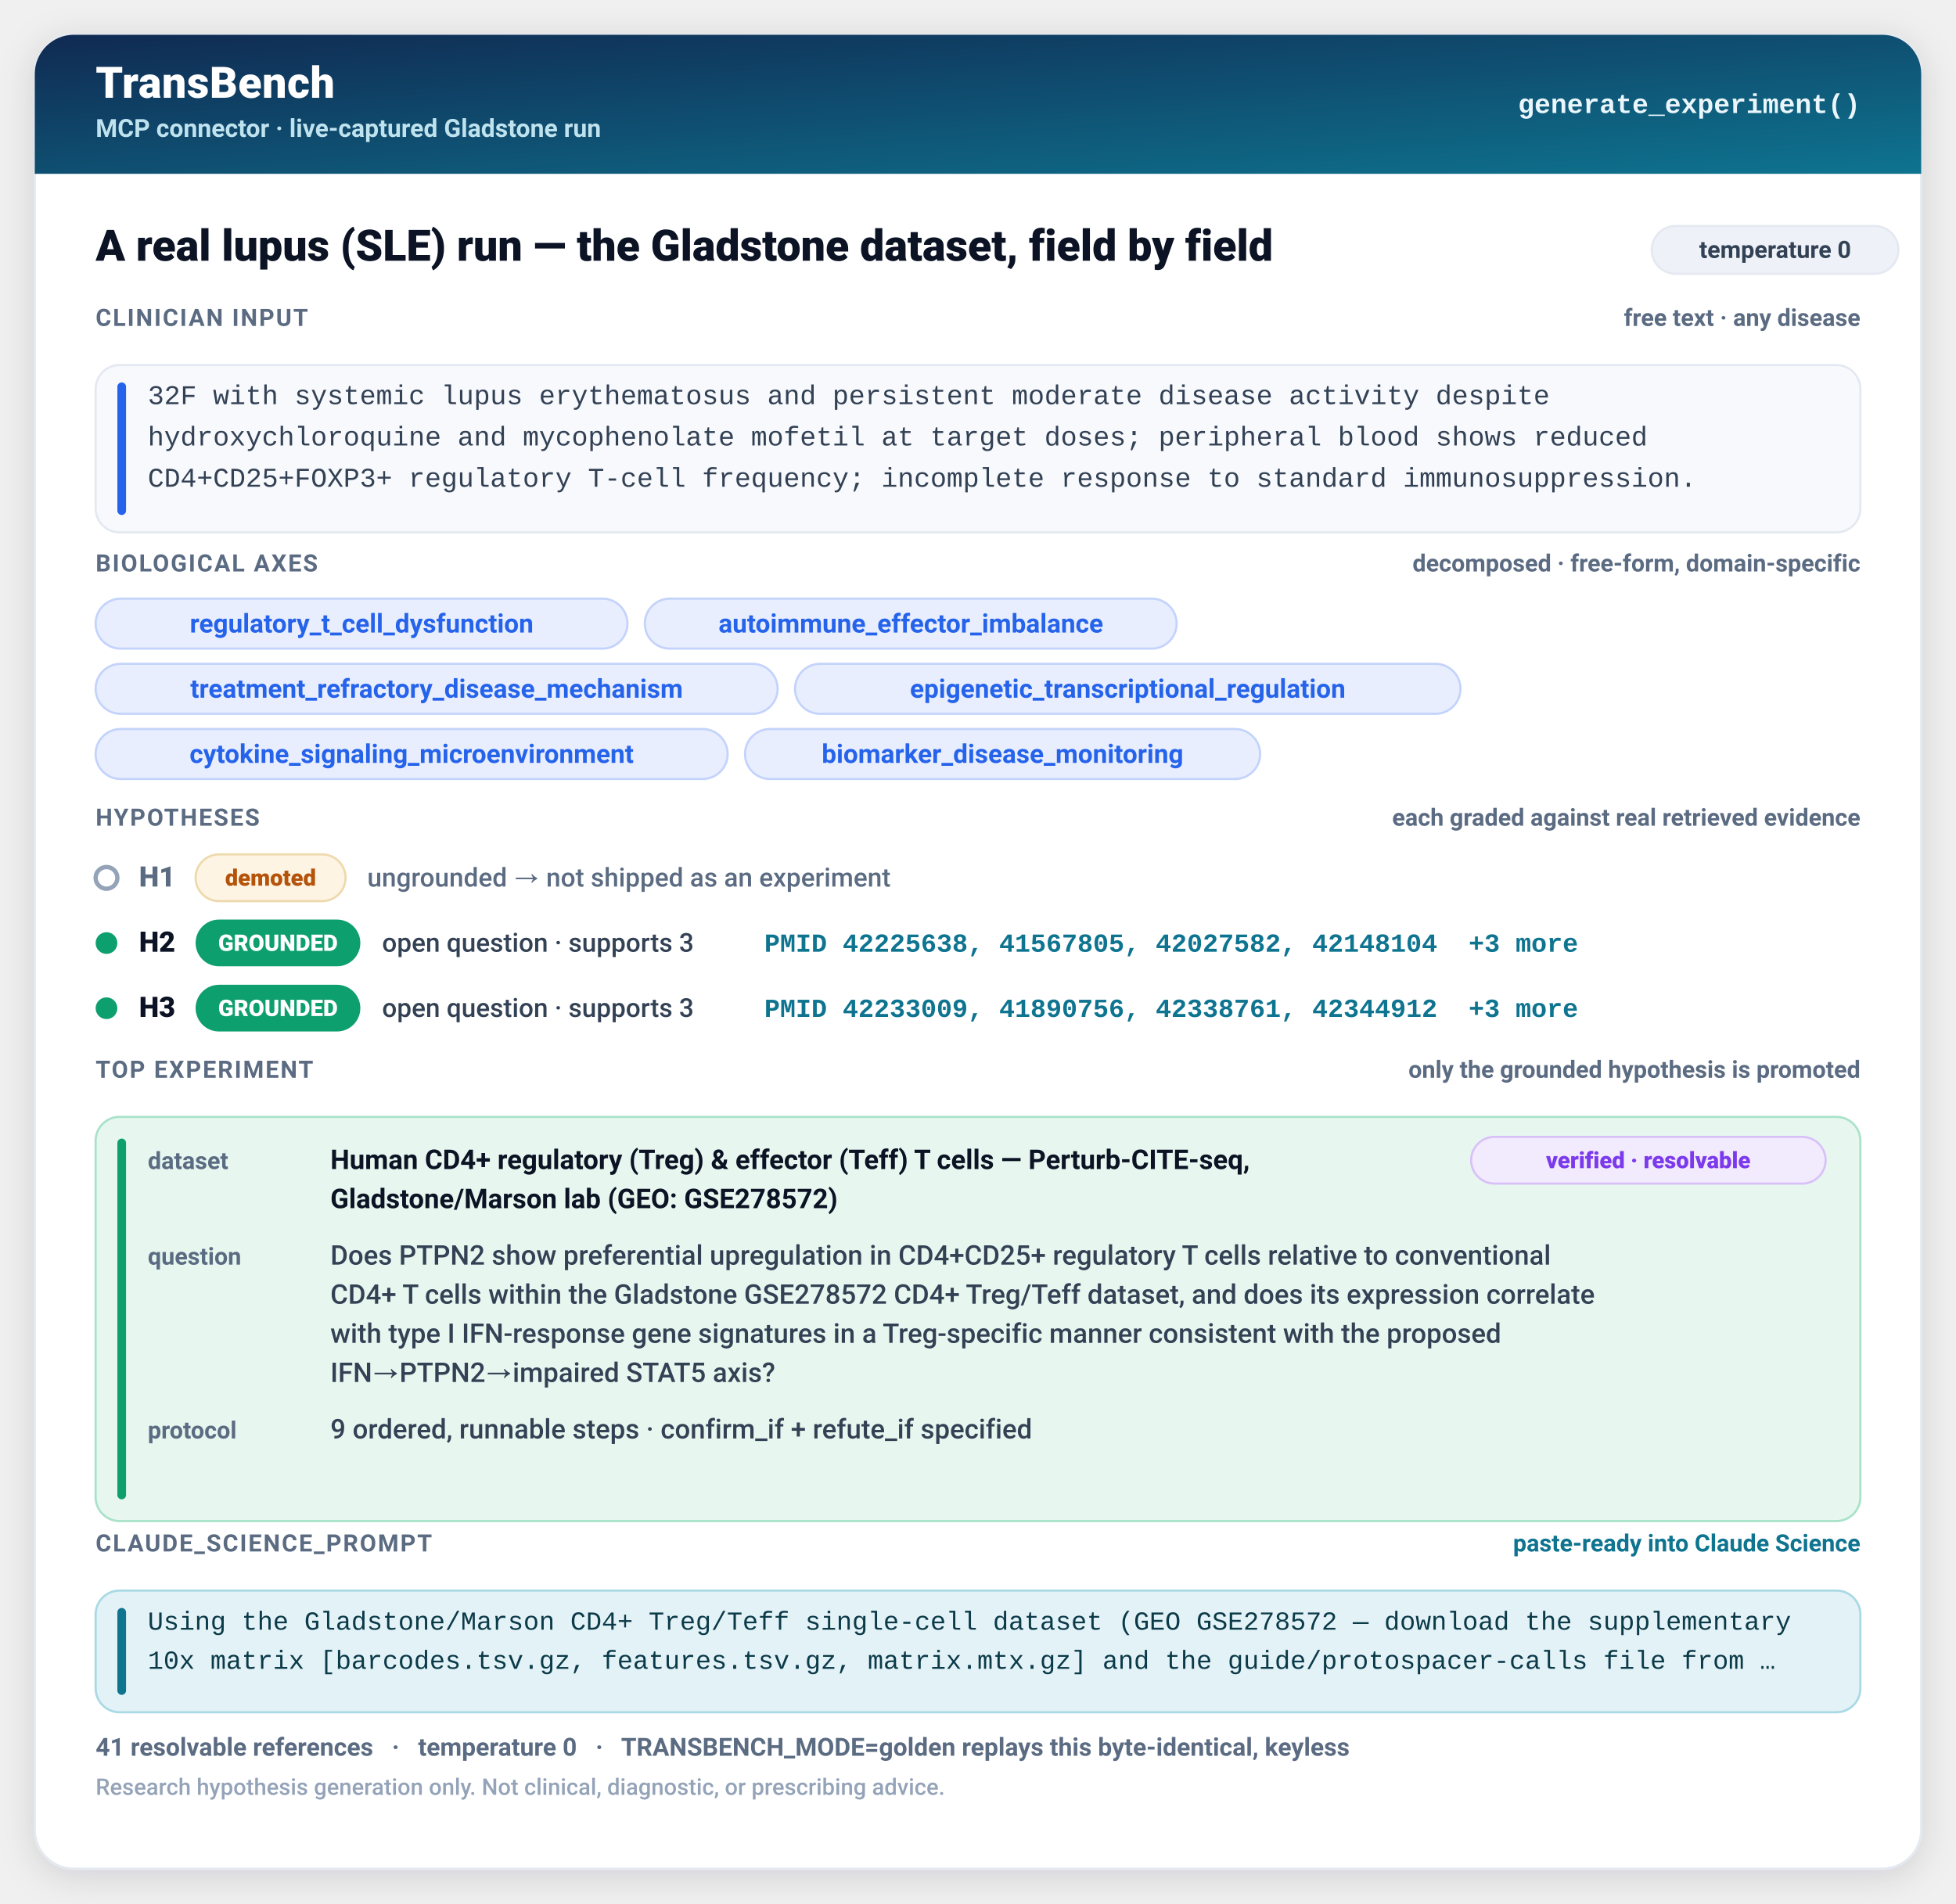
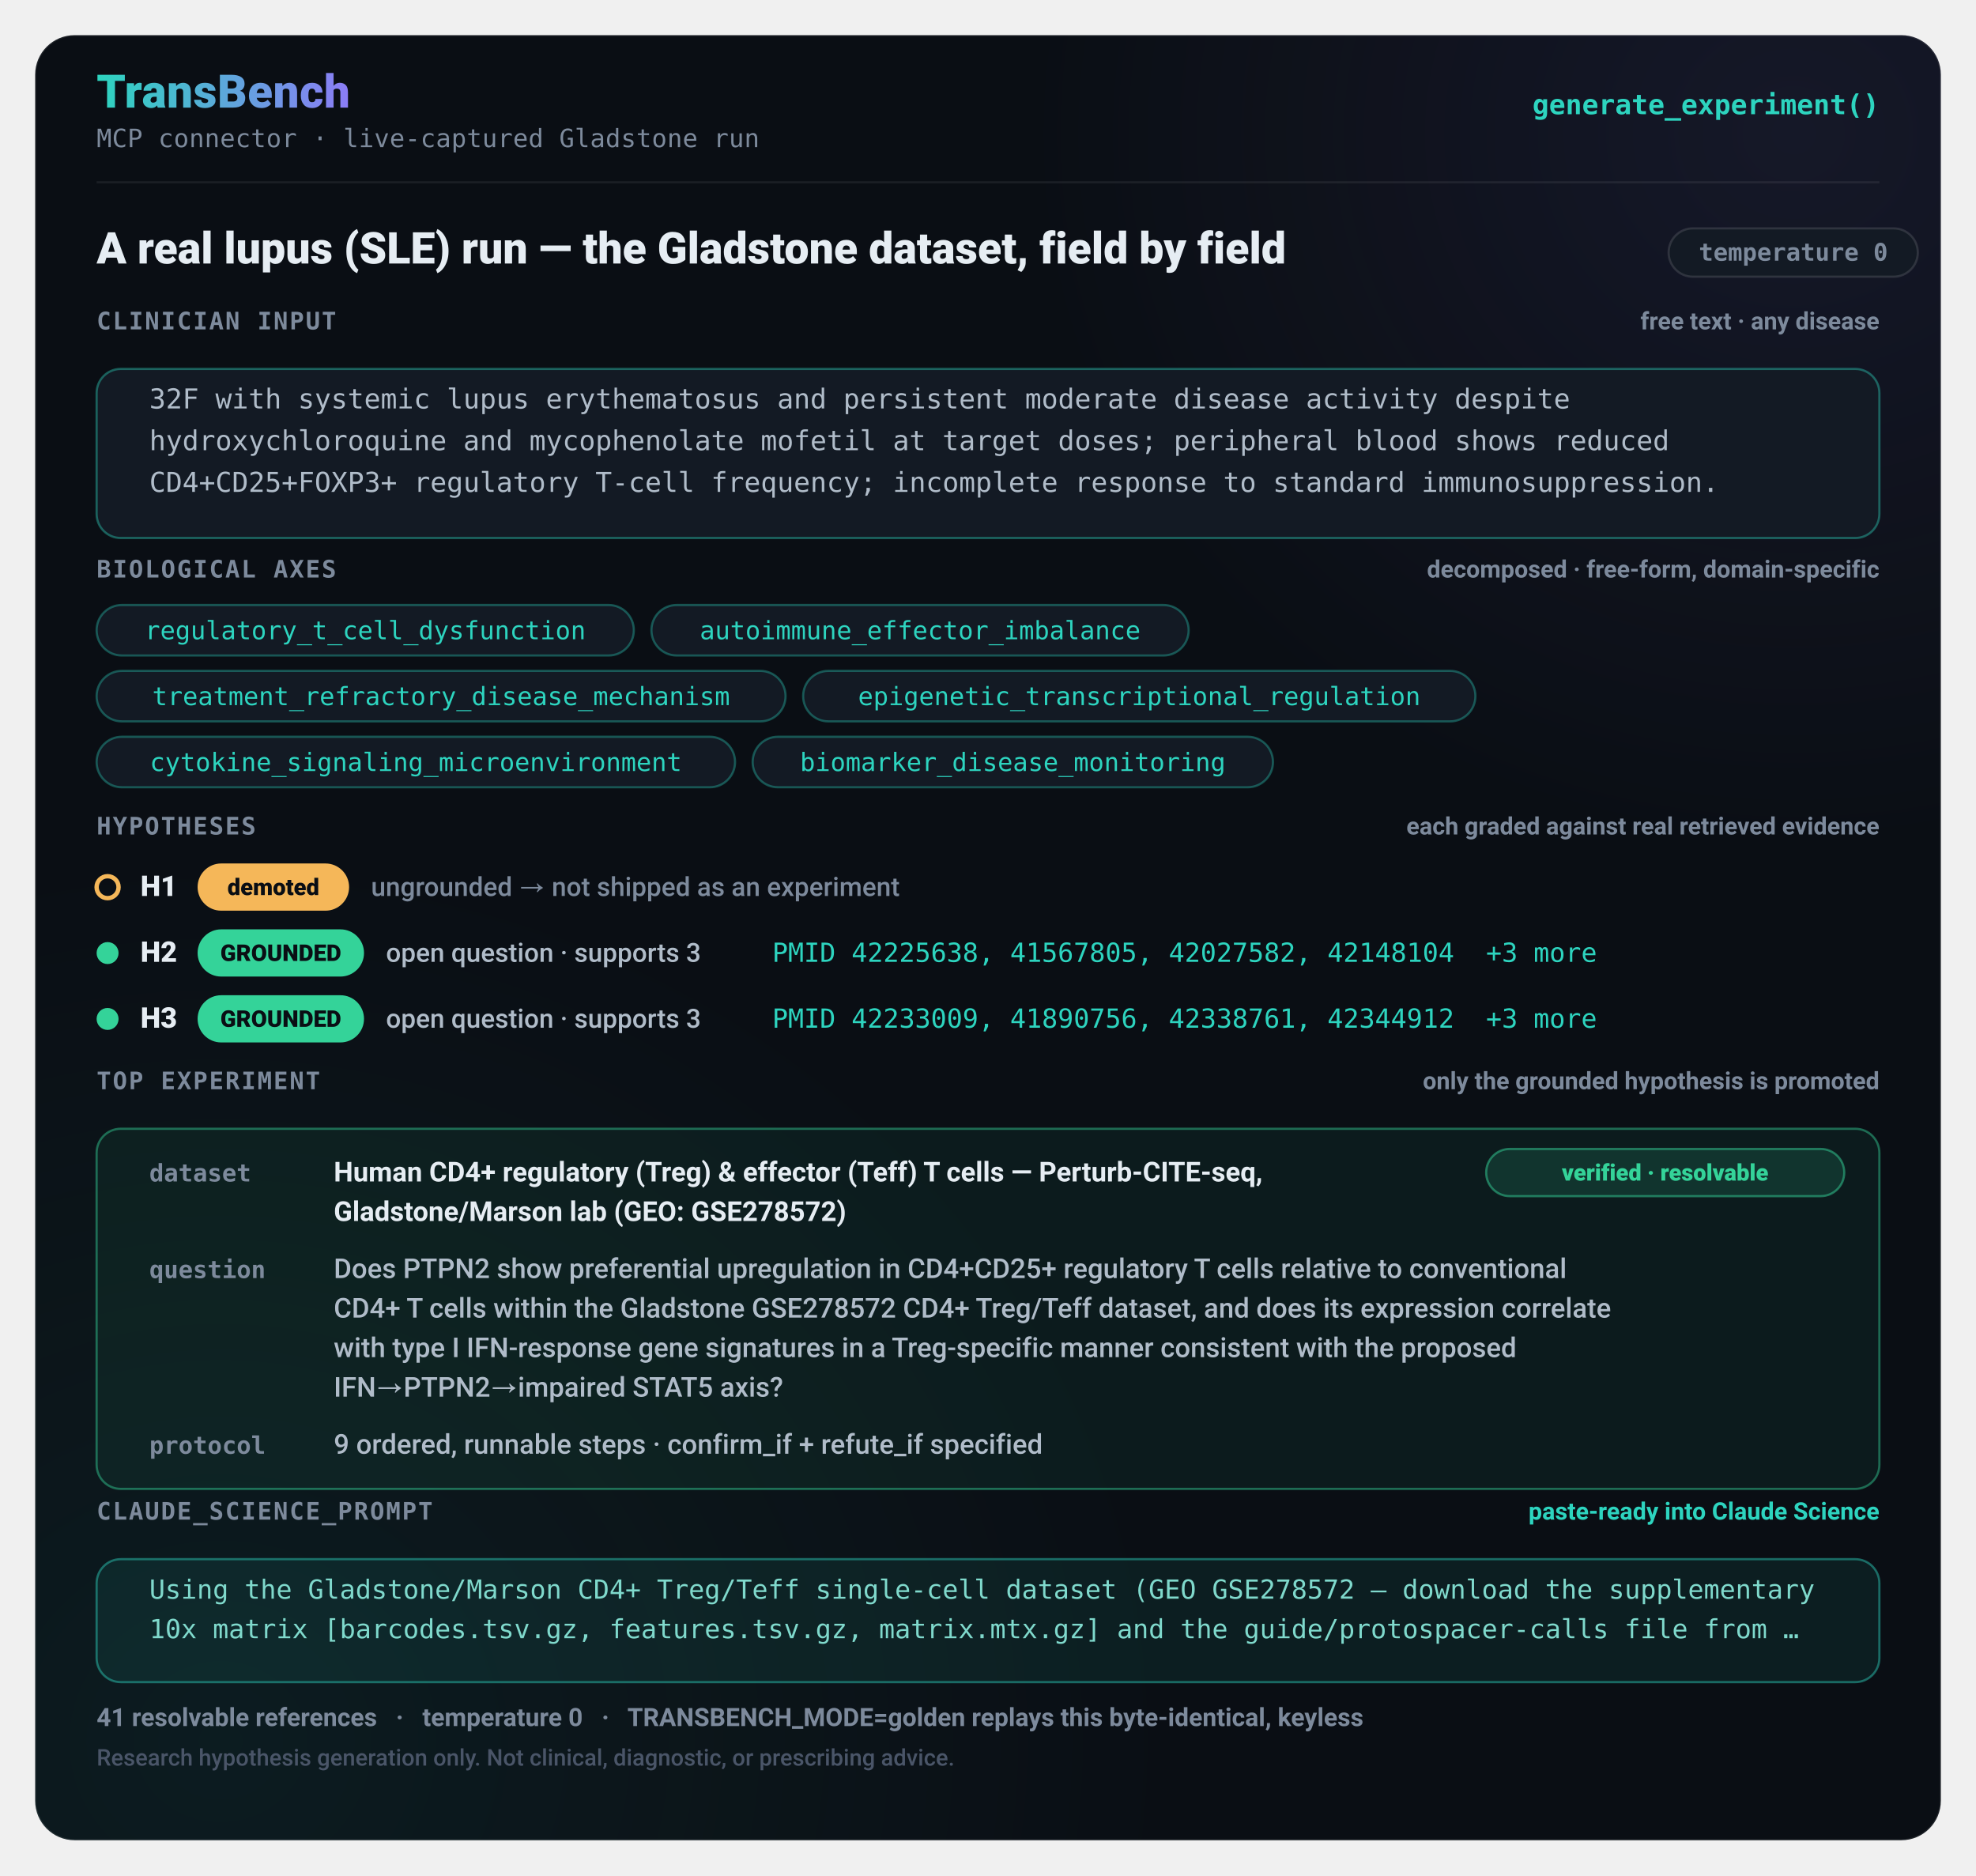
- <svg xmlns="http://www.w3.org/2000/svg" width="900" height="876" viewBox="0 0 900 876" role="img" aria-label="TransBench generate_experiment output for a type 2 diabetes observation: four decomposed axes, H2 grounded with PMIDs 37546319 and 39422716 while H1 and H3 are demoted as ungrounded, a top experiment on hepatocyte transporter expression in a verified Tabula Sapiens dataset with a 9-step protocol, and a paste-ready claude_science_prompt. 41 references, temperature 0.">
+ <svg xmlns="http://www.w3.org/2000/svg" width="900" height="854" viewBox="0 0 900 854" role="img" aria-label="TransBench generate_experiment output for a lupus (SLE) observation on the Gladstone dataset: six decomposed axes, three hypotheses (H2 and H3 grounded against real citations, H1 demoted as ungrounded), a top experiment probing PTPN2 in CD4+ regulatory versus conventional T cells in the content-verified Gladstone/Marson Perturb-CITE-seq dataset GSE278572 with a 9-step protocol, and a paste-ready claude_science_prompt. 41 references, temperature 0.">
  <defs>
-     <linearGradient id="brand" x1="0" y1="0" x2="1" y2="1">
-       <stop offset="0" stop-color="#102a52" />
-       <stop offset="1" stop-color="#0e7490" />
+     <linearGradient id="brand" x1="0" y1="0" x2="1" y2="0">
+       <stop offset="0" stop-color="#2DD4BF" />
+       <stop offset="1" stop-color="#8B7DF6" />
    </linearGradient>
-     <filter id="shadow" x="-8%" y="-8%" width="116%" height="116%">
-       <feDropShadow dx="0" dy="3" stdDeviation="8" flood-color="#0b1324" flood-opacity="0.14" />
-     </filter>
+     <radialGradient id="glowT" cx="0.1" cy="0.95" r="0.5">
+       <stop offset="0" stop-color="#2DD4BF" stop-opacity="0.07" />
+       <stop offset="1" stop-color="#2DD4BF" stop-opacity="0" />
+     </radialGradient>
+     <radialGradient id="glowV" cx="0.92" cy="0.05" r="0.4">
+       <stop offset="0" stop-color="#8B7DF6" stop-opacity="0.09" />
+       <stop offset="1" stop-color="#8B7DF6" stop-opacity="0" />
+     </radialGradient>
+     <clipPath id="card">
+       <rect x="16" y="16" width="868" height="822" rx="18" />
+     </clipPath>
  </defs>
-   <rect x="16" y="16" width="868" height="844.0" rx="18" fill="#ffffff" stroke="#e4e9f1" filter="url(#shadow)" />
-   <path d="M16.0 34.0 a18 18 0 0 1 18 -18 h832.0 a18 18 0 0 1 18 18 v46.0 h-868.0 z" fill="url(#brand)" />
-   <text x="44" y="45.0" fill="#ffffff" font-family="-apple-system,BlinkMacSystemFont,'Segoe UI',Roboto,Helvetica,Arial,sans-serif" font-size="20" font-weight="800" letter-spacing="0.2">TransBench</text>
-   <text x="44" y="63.0" fill="#bfe3ee" font-family="-apple-system,BlinkMacSystemFont,'Segoe UI',Roboto,Helvetica,Arial,sans-serif" font-size="11.5" font-weight="600">MCP connector · live-captured Gladstone run</text>
-   <text x="856" y="52.0" fill="#eaf6fb" font-family="ui-monospace,'SF Mono',Menlo,Consolas,'Liberation Mono',monospace" font-size="12.5" font-weight="600" text-anchor="end">generate_experiment()</text>
-   <text x="44.0" y="120.0" fill="#0b1324" font-family="-apple-system,BlinkMacSystemFont,'Segoe UI',Roboto,Helvetica,Arial,sans-serif" font-size="20" font-weight="800" text-anchor="start" xml:space="preserve">A real lupus (SLE) run — the Gladstone dataset, field by field</text>
-   <rect x="760.0" y="104.0" width="113.5" height="22.0" rx="11.0" fill="#eef2f8" stroke="#e4e9f1" stroke-width="1" />
-   <text x="816.8" y="118.7" fill="#334155" font-family="-apple-system,BlinkMacSystemFont,'Segoe UI',Roboto,Helvetica,Arial,sans-serif" font-size="11" font-weight="700" text-anchor="middle" xml:space="preserve">temperature 0</text>
-   <text x="44.0" y="150.0" fill="#5b6b82" font-family="-apple-system,BlinkMacSystemFont,'Segoe UI',Roboto,Helvetica,Arial,sans-serif" font-size="11" font-weight="700" text-anchor="start" letter-spacing="0.7" xml:space="preserve">CLINICIAN INPUT</text>
-   <text x="856.0" y="150.0" fill="#5b6b82" font-family="-apple-system,BlinkMacSystemFont,'Segoe UI',Roboto,Helvetica,Arial,sans-serif" font-size="11" font-weight="600" text-anchor="end" xml:space="preserve">free text · any disease</text>
-   <rect x="44.0" y="168.0" width="812.0" height="77.0" rx="11" fill="#f7f9fc" stroke="#e4e9f1" stroke-width="1" />
-   <rect x="54.0" y="176.0" width="4" height="61.0" rx="2.0" fill="#2563eb" />
-   <text x="68.0" y="186.0" fill="#334155" font-family="ui-monospace,'SF Mono',Menlo,Consolas,'Liberation Mono',monospace" font-size="12.5" font-weight="400" text-anchor="start" xml:space="preserve">32F with systemic lupus erythematosus and persistent moderate disease activity despite</text>
-   <text x="68.0" y="205.0" fill="#334155" font-family="ui-monospace,'SF Mono',Menlo,Consolas,'Liberation Mono',monospace" font-size="12.5" font-weight="400" text-anchor="start" xml:space="preserve">hydroxychloroquine and mycophenolate mofetil at target doses; peripheral blood shows reduced</text>
-   <text x="68.0" y="224.0" fill="#334155" font-family="ui-monospace,'SF Mono',Menlo,Consolas,'Liberation Mono',monospace" font-size="12.5" font-weight="400" text-anchor="start" xml:space="preserve">CD4+CD25+FOXP3+ regulatory T-cell frequency; incomplete response to standard immunosuppression.</text>
-   <text x="44.0" y="263.0" fill="#5b6b82" font-family="-apple-system,BlinkMacSystemFont,'Segoe UI',Roboto,Helvetica,Arial,sans-serif" font-size="11" font-weight="700" text-anchor="start" letter-spacing="0.7" xml:space="preserve">BIOLOGICAL AXES</text>
-   <text x="856.0" y="263.0" fill="#5b6b82" font-family="-apple-system,BlinkMacSystemFont,'Segoe UI',Roboto,Helvetica,Arial,sans-serif" font-size="11" font-weight="600" text-anchor="end" xml:space="preserve">decomposed · free-form, domain-specific</text>
-   <rect x="44.0" y="275.5" width="244.7" height="23.0" rx="11.5" fill="#e9eefe" stroke="#c3d3fb" stroke-width="1" />
-   <text x="166.4" y="291.1" fill="#2563eb" font-family="-apple-system,BlinkMacSystemFont,'Segoe UI',Roboto,Helvetica,Arial,sans-serif" font-size="12" font-weight="600" text-anchor="middle" xml:space="preserve">regulatory_t_cell_dysfunction</text>
-   <rect x="296.7" y="275.5" width="244.7" height="23.0" rx="11.5" fill="#e9eefe" stroke="#c3d3fb" stroke-width="1" />
-   <text x="419.1" y="291.1" fill="#2563eb" font-family="-apple-system,BlinkMacSystemFont,'Segoe UI',Roboto,Helvetica,Arial,sans-serif" font-size="12" font-weight="600" text-anchor="middle" xml:space="preserve">autoimmune_effector_imbalance</text>
-   <rect x="44.0" y="305.5" width="313.8" height="23.0" rx="11.5" fill="#e9eefe" stroke="#c3d3fb" stroke-width="1" />
-   <text x="200.9" y="321.1" fill="#2563eb" font-family="-apple-system,BlinkMacSystemFont,'Segoe UI',Roboto,Helvetica,Arial,sans-serif" font-size="12" font-weight="600" text-anchor="middle" xml:space="preserve">treatment_refractory_disease_mechanism</text>
-   <rect x="365.8" y="305.5" width="306.2" height="23.0" rx="11.5" fill="#e9eefe" stroke="#c3d3fb" stroke-width="1" />
-   <text x="518.9" y="321.1" fill="#2563eb" font-family="-apple-system,BlinkMacSystemFont,'Segoe UI',Roboto,Helvetica,Arial,sans-serif" font-size="12" font-weight="600" text-anchor="middle" xml:space="preserve">epigenetic_transcriptional_regulation</text>
-   <rect x="44.0" y="335.5" width="290.8" height="23.0" rx="11.5" fill="#e9eefe" stroke="#c3d3fb" stroke-width="1" />
-   <text x="189.4" y="351.1" fill="#2563eb" font-family="-apple-system,BlinkMacSystemFont,'Segoe UI',Roboto,Helvetica,Arial,sans-serif" font-size="12" font-weight="600" text-anchor="middle" xml:space="preserve">cytokine_signaling_microenvironment</text>
-   <rect x="342.8" y="335.5" width="237.0" height="23.0" rx="11.5" fill="#e9eefe" stroke="#c3d3fb" stroke-width="1" />
-   <text x="461.3" y="351.1" fill="#2563eb" font-family="-apple-system,BlinkMacSystemFont,'Segoe UI',Roboto,Helvetica,Arial,sans-serif" font-size="12" font-weight="600" text-anchor="middle" xml:space="preserve">biomarker_disease_monitoring</text>
-   <text x="44.0" y="380.0" fill="#5b6b82" font-family="-apple-system,BlinkMacSystemFont,'Segoe UI',Roboto,Helvetica,Arial,sans-serif" font-size="11" font-weight="700" text-anchor="start" letter-spacing="0.7" xml:space="preserve">HYPOTHESES</text>
-   <text x="856.0" y="380.0" fill="#5b6b82" font-family="-apple-system,BlinkMacSystemFont,'Segoe UI',Roboto,Helvetica,Arial,sans-serif" font-size="11" font-weight="600" text-anchor="end" xml:space="preserve">each graded against real retrieved evidence</text>
-   <circle cx="49.0" cy="404.0" r="5" fill="none" stroke="#94a3b8" stroke-width="2" />
-   <text x="64.0" y="408.0" fill="#5b6b82" font-family="-apple-system,BlinkMacSystemFont,'Segoe UI',Roboto,Helvetica,Arial,sans-serif" font-size="13" font-weight="800" text-anchor="start" xml:space="preserve">H1</text>
-   <rect x="90.0" y="393.2" width="69.0" height="21.5" rx="10.75" fill="#fdf4e4" stroke="#eed9ac" stroke-width="1" />
-   <text x="124.5" y="407.6" fill="#b45309" font-family="-apple-system,BlinkMacSystemFont,'Segoe UI',Roboto,Helvetica,Arial,sans-serif" font-size="10.5" font-weight="800" text-anchor="middle" xml:space="preserve">demoted</text>
-   <text x="169.0" y="408.0" fill="#5b6b82" font-family="-apple-system,BlinkMacSystemFont,'Segoe UI',Roboto,Helvetica,Arial,sans-serif" font-size="12" font-weight="500" text-anchor="start" xml:space="preserve">ungrounded → not shipped as an experiment</text>
-   <circle cx="49.0" cy="434.0" r="5" fill="#0e9f6e" />
-   <text x="64.0" y="438.0" fill="#0b1324" font-family="-apple-system,BlinkMacSystemFont,'Segoe UI',Roboto,Helvetica,Arial,sans-serif" font-size="13" font-weight="800" text-anchor="start" xml:space="preserve">H2</text>
-   <rect x="90.0" y="423.2" width="75.8" height="21.5" rx="10.75" fill="#0e9f6e" />
-   <text x="127.9" y="437.6" fill="#ffffff" font-family="-apple-system,BlinkMacSystemFont,'Segoe UI',Roboto,Helvetica,Arial,sans-serif" font-size="10.5" font-weight="800" text-anchor="middle" xml:space="preserve">GROUNDED</text>
-   <text x="175.8" y="438.0" fill="#334155" font-family="-apple-system,BlinkMacSystemFont,'Segoe UI',Roboto,Helvetica,Arial,sans-serif" font-size="12" font-weight="500" text-anchor="start" xml:space="preserve">open question · supports 3</text>
-   <text x="351.7" y="438.0" fill="#0e7490" font-family="ui-monospace,'SF Mono',Menlo,Consolas,'Liberation Mono',monospace" font-size="12" font-weight="600" text-anchor="start" xml:space="preserve">PMID 42225638, 41567805, 42027582, 42148104  +3 more</text>
-   <circle cx="49.0" cy="464.0" r="5" fill="#0e9f6e" />
-   <text x="64.0" y="468.0" fill="#0b1324" font-family="-apple-system,BlinkMacSystemFont,'Segoe UI',Roboto,Helvetica,Arial,sans-serif" font-size="13" font-weight="800" text-anchor="start" xml:space="preserve">H3</text>
-   <rect x="90.0" y="453.2" width="75.8" height="21.5" rx="10.75" fill="#0e9f6e" />
-   <text x="127.9" y="467.6" fill="#ffffff" font-family="-apple-system,BlinkMacSystemFont,'Segoe UI',Roboto,Helvetica,Arial,sans-serif" font-size="10.5" font-weight="800" text-anchor="middle" xml:space="preserve">GROUNDED</text>
-   <text x="175.8" y="468.0" fill="#334155" font-family="-apple-system,BlinkMacSystemFont,'Segoe UI',Roboto,Helvetica,Arial,sans-serif" font-size="12" font-weight="500" text-anchor="start" xml:space="preserve">open question · supports 3</text>
-   <text x="351.7" y="468.0" fill="#0e7490" font-family="ui-monospace,'SF Mono',Menlo,Consolas,'Liberation Mono',monospace" font-size="12" font-weight="600" text-anchor="start" xml:space="preserve">PMID 42233009, 41890756, 42338761, 42344912  +3 more</text>
-   <text x="44.0" y="496.0" fill="#5b6b82" font-family="-apple-system,BlinkMacSystemFont,'Segoe UI',Roboto,Helvetica,Arial,sans-serif" font-size="11" font-weight="700" text-anchor="start" letter-spacing="0.7" xml:space="preserve">TOP EXPERIMENT</text>
-   <text x="856.0" y="496.0" fill="#5b6b82" font-family="-apple-system,BlinkMacSystemFont,'Segoe UI',Roboto,Helvetica,Arial,sans-serif" font-size="11" font-weight="600" text-anchor="end" xml:space="preserve">only the grounded hypothesis is promoted</text>
-   <rect x="44.0" y="514.0" width="812.0" height="186.0" rx="11" fill="#e7f7ef" stroke="#a9e2c9" stroke-width="1" />
-   <rect x="54.0" y="524.0" width="4" height="166.0" rx="2.0" fill="#0e9f6e" />
-   <text x="68.0" y="538.0" fill="#5b6b82" font-family="-apple-system,BlinkMacSystemFont,'Segoe UI',Roboto,Helvetica,Arial,sans-serif" font-size="11" font-weight="700" text-anchor="start" xml:space="preserve">dataset</text>
-   <text x="152.0" y="538.0" fill="#0b1324" font-family="-apple-system,BlinkMacSystemFont,'Segoe UI',Roboto,Helvetica,Arial,sans-serif" font-size="12.5" font-weight="700" text-anchor="start" xml:space="preserve">Human CD4+ regulatory (Treg) &amp; effector (Teff) T cells — Perturb-CITE-seq,</text>
-   <text x="152.0" y="556.0" fill="#0b1324" font-family="-apple-system,BlinkMacSystemFont,'Segoe UI',Roboto,Helvetica,Arial,sans-serif" font-size="12.5" font-weight="700" text-anchor="start" xml:space="preserve">Gladstone/Marson lab (GEO: GSE278572)</text>
-   <rect x="676.9" y="523.2" width="163.1" height="21.5" rx="10.75" fill="#f2ebfd" stroke="#d8c1f8" stroke-width="1" />
-   <text x="758.4" y="537.6" fill="#7c3aed" font-family="-apple-system,BlinkMacSystemFont,'Segoe UI',Roboto,Helvetica,Arial,sans-serif" font-size="10.5" font-weight="800" text-anchor="middle" xml:space="preserve">verified · resolvable</text>
-   <text x="68.0" y="582.0" fill="#5b6b82" font-family="-apple-system,BlinkMacSystemFont,'Segoe UI',Roboto,Helvetica,Arial,sans-serif" font-size="11" font-weight="700" text-anchor="start" xml:space="preserve">question</text>
-   <text x="152.0" y="582.0" fill="#334155" font-family="-apple-system,BlinkMacSystemFont,'Segoe UI',Roboto,Helvetica,Arial,sans-serif" font-size="12.5" font-weight="500" text-anchor="start" xml:space="preserve">Does PTPN2 show preferential upregulation in CD4+CD25+ regulatory T cells relative to conventional</text>
-   <text x="152.0" y="600.0" fill="#334155" font-family="-apple-system,BlinkMacSystemFont,'Segoe UI',Roboto,Helvetica,Arial,sans-serif" font-size="12.5" font-weight="500" text-anchor="start" xml:space="preserve">CD4+ T cells within the Gladstone GSE278572 CD4+ Treg/Teff dataset, and does its expression correlate</text>
-   <text x="152.0" y="618.0" fill="#334155" font-family="-apple-system,BlinkMacSystemFont,'Segoe UI',Roboto,Helvetica,Arial,sans-serif" font-size="12.5" font-weight="500" text-anchor="start" xml:space="preserve">with type I IFN-response gene signatures in a Treg-specific manner consistent with the proposed</text>
-   <text x="152.0" y="636.0" fill="#334155" font-family="-apple-system,BlinkMacSystemFont,'Segoe UI',Roboto,Helvetica,Arial,sans-serif" font-size="12.5" font-weight="500" text-anchor="start" xml:space="preserve">IFN→PTPN2→impaired STAT5 axis?</text>
-   <text x="68.0" y="662.0" fill="#5b6b82" font-family="-apple-system,BlinkMacSystemFont,'Segoe UI',Roboto,Helvetica,Arial,sans-serif" font-size="11" font-weight="700" text-anchor="start" xml:space="preserve">protocol</text>
-   <text x="152.0" y="662.0" fill="#334155" font-family="-apple-system,BlinkMacSystemFont,'Segoe UI',Roboto,Helvetica,Arial,sans-serif" font-size="12.5" font-weight="500" text-anchor="start" xml:space="preserve">9 ordered, runnable steps · confirm_if + refute_if specified</text>
-   <text x="44.0" y="714.0" fill="#5b6b82" font-family="-apple-system,BlinkMacSystemFont,'Segoe UI',Roboto,Helvetica,Arial,sans-serif" font-size="11" font-weight="700" text-anchor="start" letter-spacing="0.7" xml:space="preserve">CLAUDE_SCIENCE_PROMPT</text>
-   <text x="856.0" y="714.0" fill="#0e7490" font-family="-apple-system,BlinkMacSystemFont,'Segoe UI',Roboto,Helvetica,Arial,sans-serif" font-size="11" font-weight="600" text-anchor="end" xml:space="preserve">paste-ready into Claude Science</text>
-   <rect x="44.0" y="732.0" width="812.0" height="56.0" rx="11" fill="#e3f2f6" stroke="#a9d9e5" stroke-width="1" />
-   <rect x="54.0" y="740.0" width="4" height="40.0" rx="2.0" fill="#0e7490" />
-   <text x="68.0" y="750.0" fill="#0b3a49" font-family="ui-monospace,'SF Mono',Menlo,Consolas,'Liberation Mono',monospace" font-size="12" font-weight="400" text-anchor="start" xml:space="preserve">Using the Gladstone/Marson CD4+ Treg/Teff single-cell dataset (GEO GSE278572 — download the supplementary</text>
-   <text x="68.0" y="768.0" fill="#0b3a49" font-family="ui-monospace,'SF Mono',Menlo,Consolas,'Liberation Mono',monospace" font-size="12" font-weight="400" text-anchor="start" xml:space="preserve">10x matrix [barcodes.tsv.gz, features.tsv.gz, matrix.mtx.gz] and the guide/protospacer-calls file from …</text>
-   <text x="44.0" y="808.0" fill="#5b6b82" font-family="-apple-system,BlinkMacSystemFont,'Segoe UI',Roboto,Helvetica,Arial,sans-serif" font-size="11.5" font-weight="600" text-anchor="start" xml:space="preserve">41 resolvable references   ·   temperature 0   ·   TRANSBENCH_MODE=golden replays this byte-identical, keyless</text>
-   <text x="44.0" y="826.0" fill="#94a3b8" font-family="-apple-system,BlinkMacSystemFont,'Segoe UI',Roboto,Helvetica,Arial,sans-serif" font-size="10.5" font-weight="500" text-anchor="start" xml:space="preserve">Research hypothesis generation only. Not clinical, diagnostic, or prescribing advice.</text>
+   <rect x="16" y="16" width="868" height="822" rx="18" fill="#0A0E14" stroke="#ffffff" stroke-opacity="0.09" />
+   <g clip-path="url(#card)">
+     <rect x="16" y="16" width="868" height="822" fill="url(#glowT)" />
+     <rect x="16" y="16" width="868" height="822" fill="url(#glowV)" />
+   </g>
+   <text x="44" y="49.0" fill="url(#brand)" font-family="-apple-system,BlinkMacSystemFont,'Segoe UI',Roboto,Helvetica,Arial,sans-serif" font-size="21" font-weight="800" letter-spacing="0.2">TransBench</text>
+   <text x="44" y="67.0" fill="#7D8A9C" font-family="ui-monospace,'JetBrains Mono','SF Mono',Menlo,Consolas,monospace" font-size="11.5" font-weight="500" letter-spacing="0.1">MCP connector · live-captured Gladstone run</text>
+   <text x="856" y="52.0" fill="#2DD4BF" font-family="ui-monospace,'JetBrains Mono','SF Mono',Menlo,Consolas,monospace" font-size="12.5" font-weight="600" text-anchor="end">generate_experiment()</text>
+   <line x1="44" y1="83" x2="856" y2="83" stroke="#ffffff" stroke-opacity="0.07" />
+   <text x="44.0" y="120.0" fill="#E6EDF3" font-family="-apple-system,BlinkMacSystemFont,'Segoe UI',Roboto,Helvetica,Arial,sans-serif" font-size="20" font-weight="800" text-anchor="start" xml:space="preserve">A real lupus (SLE) run — the Gladstone dataset, field by field</text>
+   <rect x="760.0" y="104.0" width="113.5" height="22.0" rx="11.0" fill="#131A24" stroke="#ffffff" stroke-opacity="0.12" stroke-width="1" />
+   <text x="816.8" y="118.7" fill="#7D8A9C" font-family="ui-monospace,'JetBrains Mono','SF Mono',Menlo,Consolas,monospace" font-size="11" font-weight="600" text-anchor="middle" xml:space="preserve">temperature 0</text>
+   <text x="44.0" y="150.0" fill="#7D8A9C" font-family="ui-monospace,'JetBrains Mono','SF Mono',Menlo,Consolas,monospace" font-size="11" font-weight="700" text-anchor="start" letter-spacing="0.7" xml:space="preserve">CLINICIAN INPUT</text>
+   <text x="856.0" y="150.0" fill="#7D8A9C" font-family="-apple-system,BlinkMacSystemFont,'Segoe UI',Roboto,Helvetica,Arial,sans-serif" font-size="11" font-weight="600" text-anchor="end" xml:space="preserve">free text · any disease</text>
+   <rect x="44.0" y="168.0" width="812.0" height="77.0" rx="11" fill="#131A24" stroke="#2DD4BF" stroke-opacity="0.4" stroke-width="1" />
+   <text x="68.0" y="186.0" fill="#B0BCC9" font-family="ui-monospace,'JetBrains Mono','SF Mono',Menlo,Consolas,monospace" font-size="12.5" font-weight="400" text-anchor="start" xml:space="preserve">32F with systemic lupus erythematosus and persistent moderate disease activity despite</text>
+   <text x="68.0" y="205.0" fill="#B0BCC9" font-family="ui-monospace,'JetBrains Mono','SF Mono',Menlo,Consolas,monospace" font-size="12.5" font-weight="400" text-anchor="start" xml:space="preserve">hydroxychloroquine and mycophenolate mofetil at target doses; peripheral blood shows reduced</text>
+   <text x="68.0" y="224.0" fill="#B0BCC9" font-family="ui-monospace,'JetBrains Mono','SF Mono',Menlo,Consolas,monospace" font-size="12.5" font-weight="400" text-anchor="start" xml:space="preserve">CD4+CD25+FOXP3+ regulatory T-cell frequency; incomplete response to standard immunosuppression.</text>
+   <text x="44.0" y="263.0" fill="#7D8A9C" font-family="ui-monospace,'JetBrains Mono','SF Mono',Menlo,Consolas,monospace" font-size="11" font-weight="700" text-anchor="start" letter-spacing="0.7" xml:space="preserve">BIOLOGICAL AXES</text>
+   <text x="856.0" y="263.0" fill="#7D8A9C" font-family="-apple-system,BlinkMacSystemFont,'Segoe UI',Roboto,Helvetica,Arial,sans-serif" font-size="11" font-weight="600" text-anchor="end" xml:space="preserve">decomposed · free-form, domain-specific</text>
+   <rect x="44.0" y="275.5" width="244.7" height="23.0" rx="11.5" fill="#131A24" stroke="#2DD4BF" stroke-opacity="0.35" stroke-width="1" />
+   <text x="166.4" y="291.1" fill="#2DD4BF" font-family="ui-monospace,'JetBrains Mono','SF Mono',Menlo,Consolas,monospace" font-size="11.5" font-weight="500" text-anchor="middle" xml:space="preserve">regulatory_t_cell_dysfunction</text>
+   <rect x="296.7" y="275.5" width="244.7" height="23.0" rx="11.5" fill="#131A24" stroke="#2DD4BF" stroke-opacity="0.35" stroke-width="1" />
+   <text x="419.1" y="291.1" fill="#2DD4BF" font-family="ui-monospace,'JetBrains Mono','SF Mono',Menlo,Consolas,monospace" font-size="11.5" font-weight="500" text-anchor="middle" xml:space="preserve">autoimmune_effector_imbalance</text>
+   <rect x="44.0" y="305.5" width="313.8" height="23.0" rx="11.5" fill="#131A24" stroke="#2DD4BF" stroke-opacity="0.35" stroke-width="1" />
+   <text x="200.9" y="321.1" fill="#2DD4BF" font-family="ui-monospace,'JetBrains Mono','SF Mono',Menlo,Consolas,monospace" font-size="11.5" font-weight="500" text-anchor="middle" xml:space="preserve">treatment_refractory_disease_mechanism</text>
+   <rect x="365.8" y="305.5" width="306.2" height="23.0" rx="11.5" fill="#131A24" stroke="#2DD4BF" stroke-opacity="0.35" stroke-width="1" />
+   <text x="518.9" y="321.1" fill="#2DD4BF" font-family="ui-monospace,'JetBrains Mono','SF Mono',Menlo,Consolas,monospace" font-size="11.5" font-weight="500" text-anchor="middle" xml:space="preserve">epigenetic_transcriptional_regulation</text>
+   <rect x="44.0" y="335.5" width="290.8" height="23.0" rx="11.5" fill="#131A24" stroke="#2DD4BF" stroke-opacity="0.35" stroke-width="1" />
+   <text x="189.4" y="351.1" fill="#2DD4BF" font-family="ui-monospace,'JetBrains Mono','SF Mono',Menlo,Consolas,monospace" font-size="11.5" font-weight="500" text-anchor="middle" xml:space="preserve">cytokine_signaling_microenvironment</text>
+   <rect x="342.8" y="335.5" width="237.0" height="23.0" rx="11.5" fill="#131A24" stroke="#2DD4BF" stroke-opacity="0.35" stroke-width="1" />
+   <text x="461.3" y="351.1" fill="#2DD4BF" font-family="ui-monospace,'JetBrains Mono','SF Mono',Menlo,Consolas,monospace" font-size="11.5" font-weight="500" text-anchor="middle" xml:space="preserve">biomarker_disease_monitoring</text>
+   <text x="44.0" y="380.0" fill="#7D8A9C" font-family="ui-monospace,'JetBrains Mono','SF Mono',Menlo,Consolas,monospace" font-size="11" font-weight="700" text-anchor="start" letter-spacing="0.7" xml:space="preserve">HYPOTHESES</text>
+   <text x="856.0" y="380.0" fill="#7D8A9C" font-family="-apple-system,BlinkMacSystemFont,'Segoe UI',Roboto,Helvetica,Arial,sans-serif" font-size="11" font-weight="600" text-anchor="end" xml:space="preserve">each graded against real retrieved evidence</text>
+   <circle cx="49.0" cy="404.0" r="5" fill="none" stroke="#F5B759" stroke-width="2" />
+   <text x="64.0" y="408.0" fill="#E6EDF3" font-family="-apple-system,BlinkMacSystemFont,'Segoe UI',Roboto,Helvetica,Arial,sans-serif" font-size="13" font-weight="800" text-anchor="start" xml:space="preserve">H1</text>
+   <rect x="90.0" y="393.2" width="69.0" height="21.5" rx="10.75" fill="#F5B759" />
+   <text x="124.5" y="407.6" fill="#0A0E14" font-family="-apple-system,BlinkMacSystemFont,'Segoe UI',Roboto,Helvetica,Arial,sans-serif" font-size="10.5" font-weight="800" text-anchor="middle" xml:space="preserve">demoted</text>
+   <text x="169.0" y="408.0" fill="#7D8A9C" font-family="-apple-system,BlinkMacSystemFont,'Segoe UI',Roboto,Helvetica,Arial,sans-serif" font-size="12" font-weight="500" text-anchor="start" xml:space="preserve">ungrounded → not shipped as an experiment</text>
+   <circle cx="49.0" cy="434.0" r="5" fill="#34D399" />
+   <text x="64.0" y="438.0" fill="#E6EDF3" font-family="-apple-system,BlinkMacSystemFont,'Segoe UI',Roboto,Helvetica,Arial,sans-serif" font-size="13" font-weight="800" text-anchor="start" xml:space="preserve">H2</text>
+   <rect x="90.0" y="423.2" width="75.8" height="21.5" rx="10.75" fill="#34D399" />
+   <text x="127.9" y="437.6" fill="#0A0E14" font-family="-apple-system,BlinkMacSystemFont,'Segoe UI',Roboto,Helvetica,Arial,sans-serif" font-size="10.5" font-weight="800" text-anchor="middle" xml:space="preserve">GROUNDED</text>
+   <text x="175.8" y="438.0" fill="#B0BCC9" font-family="-apple-system,BlinkMacSystemFont,'Segoe UI',Roboto,Helvetica,Arial,sans-serif" font-size="12" font-weight="500" text-anchor="start" xml:space="preserve">open question · supports 3</text>
+   <text x="351.7" y="438.0" fill="#2DD4BF" font-family="ui-monospace,'JetBrains Mono','SF Mono',Menlo,Consolas,monospace" font-size="12" font-weight="500" text-anchor="start" xml:space="preserve">PMID 42225638, 41567805, 42027582, 42148104  +3 more</text>
+   <circle cx="49.0" cy="464.0" r="5" fill="#34D399" />
+   <text x="64.0" y="468.0" fill="#E6EDF3" font-family="-apple-system,BlinkMacSystemFont,'Segoe UI',Roboto,Helvetica,Arial,sans-serif" font-size="13" font-weight="800" text-anchor="start" xml:space="preserve">H3</text>
+   <rect x="90.0" y="453.2" width="75.8" height="21.5" rx="10.75" fill="#34D399" />
+   <text x="127.9" y="467.6" fill="#0A0E14" font-family="-apple-system,BlinkMacSystemFont,'Segoe UI',Roboto,Helvetica,Arial,sans-serif" font-size="10.5" font-weight="800" text-anchor="middle" xml:space="preserve">GROUNDED</text>
+   <text x="175.8" y="468.0" fill="#B0BCC9" font-family="-apple-system,BlinkMacSystemFont,'Segoe UI',Roboto,Helvetica,Arial,sans-serif" font-size="12" font-weight="500" text-anchor="start" xml:space="preserve">open question · supports 3</text>
+   <text x="351.7" y="468.0" fill="#2DD4BF" font-family="ui-monospace,'JetBrains Mono','SF Mono',Menlo,Consolas,monospace" font-size="12" font-weight="500" text-anchor="start" xml:space="preserve">PMID 42233009, 41890756, 42338761, 42344912  +3 more</text>
+   <text x="44.0" y="496.0" fill="#7D8A9C" font-family="ui-monospace,'JetBrains Mono','SF Mono',Menlo,Consolas,monospace" font-size="11" font-weight="700" text-anchor="start" letter-spacing="0.7" xml:space="preserve">TOP EXPERIMENT</text>
+   <text x="856.0" y="496.0" fill="#7D8A9C" font-family="-apple-system,BlinkMacSystemFont,'Segoe UI',Roboto,Helvetica,Arial,sans-serif" font-size="11" font-weight="600" text-anchor="end" xml:space="preserve">only the grounded hypothesis is promoted</text>
+   <rect x="44.0" y="514.0" width="812.0" height="164.0" rx="11" fill="#34D399" fill-opacity="0.07" stroke="#34D399" stroke-opacity="0.45" stroke-width="1" />
+   <text x="68.0" y="538.0" fill="#7D8A9C" font-family="ui-monospace,'JetBrains Mono','SF Mono',Menlo,Consolas,monospace" font-size="11" font-weight="700" text-anchor="start" xml:space="preserve">dataset</text>
+   <text x="152.0" y="538.0" fill="#E6EDF3" font-family="-apple-system,BlinkMacSystemFont,'Segoe UI',Roboto,Helvetica,Arial,sans-serif" font-size="12.5" font-weight="700" text-anchor="start" xml:space="preserve">Human CD4+ regulatory (Treg) &amp; effector (Teff) T cells — Perturb-CITE-seq,</text>
+   <text x="152.0" y="556.0" fill="#E6EDF3" font-family="-apple-system,BlinkMacSystemFont,'Segoe UI',Roboto,Helvetica,Arial,sans-serif" font-size="12.5" font-weight="700" text-anchor="start" xml:space="preserve">Gladstone/Marson lab (GEO: GSE278572)</text>
+   <rect x="676.9" y="523.2" width="163.1" height="21.5" rx="10.75" fill="#34D399" fill-opacity="0.14" stroke="#34D399" stroke-opacity="0.5" stroke-width="1" />
+   <text x="758.4" y="537.6" fill="#34D399" font-family="-apple-system,BlinkMacSystemFont,'Segoe UI',Roboto,Helvetica,Arial,sans-serif" font-size="10.5" font-weight="800" text-anchor="middle" xml:space="preserve">verified · resolvable</text>
+   <text x="68.0" y="582.0" fill="#7D8A9C" font-family="ui-monospace,'JetBrains Mono','SF Mono',Menlo,Consolas,monospace" font-size="11" font-weight="700" text-anchor="start" xml:space="preserve">question</text>
+   <text x="152.0" y="582.0" fill="#B0BCC9" font-family="-apple-system,BlinkMacSystemFont,'Segoe UI',Roboto,Helvetica,Arial,sans-serif" font-size="12.5" font-weight="500" text-anchor="start" xml:space="preserve">Does PTPN2 show preferential upregulation in CD4+CD25+ regulatory T cells relative to conventional</text>
+   <text x="152.0" y="600.0" fill="#B0BCC9" font-family="-apple-system,BlinkMacSystemFont,'Segoe UI',Roboto,Helvetica,Arial,sans-serif" font-size="12.5" font-weight="500" text-anchor="start" xml:space="preserve">CD4+ T cells within the Gladstone GSE278572 CD4+ Treg/Teff dataset, and does its expression correlate</text>
+   <text x="152.0" y="618.0" fill="#B0BCC9" font-family="-apple-system,BlinkMacSystemFont,'Segoe UI',Roboto,Helvetica,Arial,sans-serif" font-size="12.5" font-weight="500" text-anchor="start" xml:space="preserve">with type I IFN-response gene signatures in a Treg-specific manner consistent with the proposed</text>
+   <text x="152.0" y="636.0" fill="#B0BCC9" font-family="-apple-system,BlinkMacSystemFont,'Segoe UI',Roboto,Helvetica,Arial,sans-serif" font-size="12.5" font-weight="500" text-anchor="start" xml:space="preserve">IFN→PTPN2→impaired STAT5 axis?</text>
+   <text x="68.0" y="662.0" fill="#7D8A9C" font-family="ui-monospace,'JetBrains Mono','SF Mono',Menlo,Consolas,monospace" font-size="11" font-weight="700" text-anchor="start" xml:space="preserve">protocol</text>
+   <text x="152.0" y="662.0" fill="#B0BCC9" font-family="-apple-system,BlinkMacSystemFont,'Segoe UI',Roboto,Helvetica,Arial,sans-serif" font-size="12.5" font-weight="500" text-anchor="start" xml:space="preserve">9 ordered, runnable steps · confirm_if + refute_if specified</text>
+   <text x="44.0" y="692.0" fill="#7D8A9C" font-family="ui-monospace,'JetBrains Mono','SF Mono',Menlo,Consolas,monospace" font-size="11" font-weight="700" text-anchor="start" letter-spacing="0.7" xml:space="preserve">CLAUDE_SCIENCE_PROMPT</text>
+   <text x="856.0" y="692.0" fill="#2DD4BF" font-family="-apple-system,BlinkMacSystemFont,'Segoe UI',Roboto,Helvetica,Arial,sans-serif" font-size="11" font-weight="600" text-anchor="end" xml:space="preserve">paste-ready into Claude Science</text>
+   <rect x="44.0" y="710.0" width="812.0" height="56.0" rx="11" fill="#2DD4BF" fill-opacity="0.08" stroke="#2DD4BF" stroke-opacity="0.45" stroke-width="1" />
+   <text x="68.0" y="728.0" fill="#7FD9CC" font-family="ui-monospace,'JetBrains Mono','SF Mono',Menlo,Consolas,monospace" font-size="12" font-weight="400" text-anchor="start" xml:space="preserve">Using the Gladstone/Marson CD4+ Treg/Teff single-cell dataset (GEO GSE278572 — download the supplementary</text>
+   <text x="68.0" y="746.0" fill="#7FD9CC" font-family="ui-monospace,'JetBrains Mono','SF Mono',Menlo,Consolas,monospace" font-size="12" font-weight="400" text-anchor="start" xml:space="preserve">10x matrix [barcodes.tsv.gz, features.tsv.gz, matrix.mtx.gz] and the guide/protospacer-calls file from …</text>
+   <text x="44.0" y="786.0" fill="#7D8A9C" font-family="-apple-system,BlinkMacSystemFont,'Segoe UI',Roboto,Helvetica,Arial,sans-serif" font-size="11.5" font-weight="600" text-anchor="start" xml:space="preserve">41 resolvable references   ·   temperature 0   ·   TRANSBENCH_MODE=golden replays this byte-identical, keyless</text>
+   <text x="44.0" y="804.0" fill="#4A5568" font-family="-apple-system,BlinkMacSystemFont,'Segoe UI',Roboto,Helvetica,Arial,sans-serif" font-size="10.5" font-weight="500" text-anchor="start" xml:space="preserve">Research hypothesis generation only. Not clinical, diagnostic, or prescribing advice.</text>
</svg>
